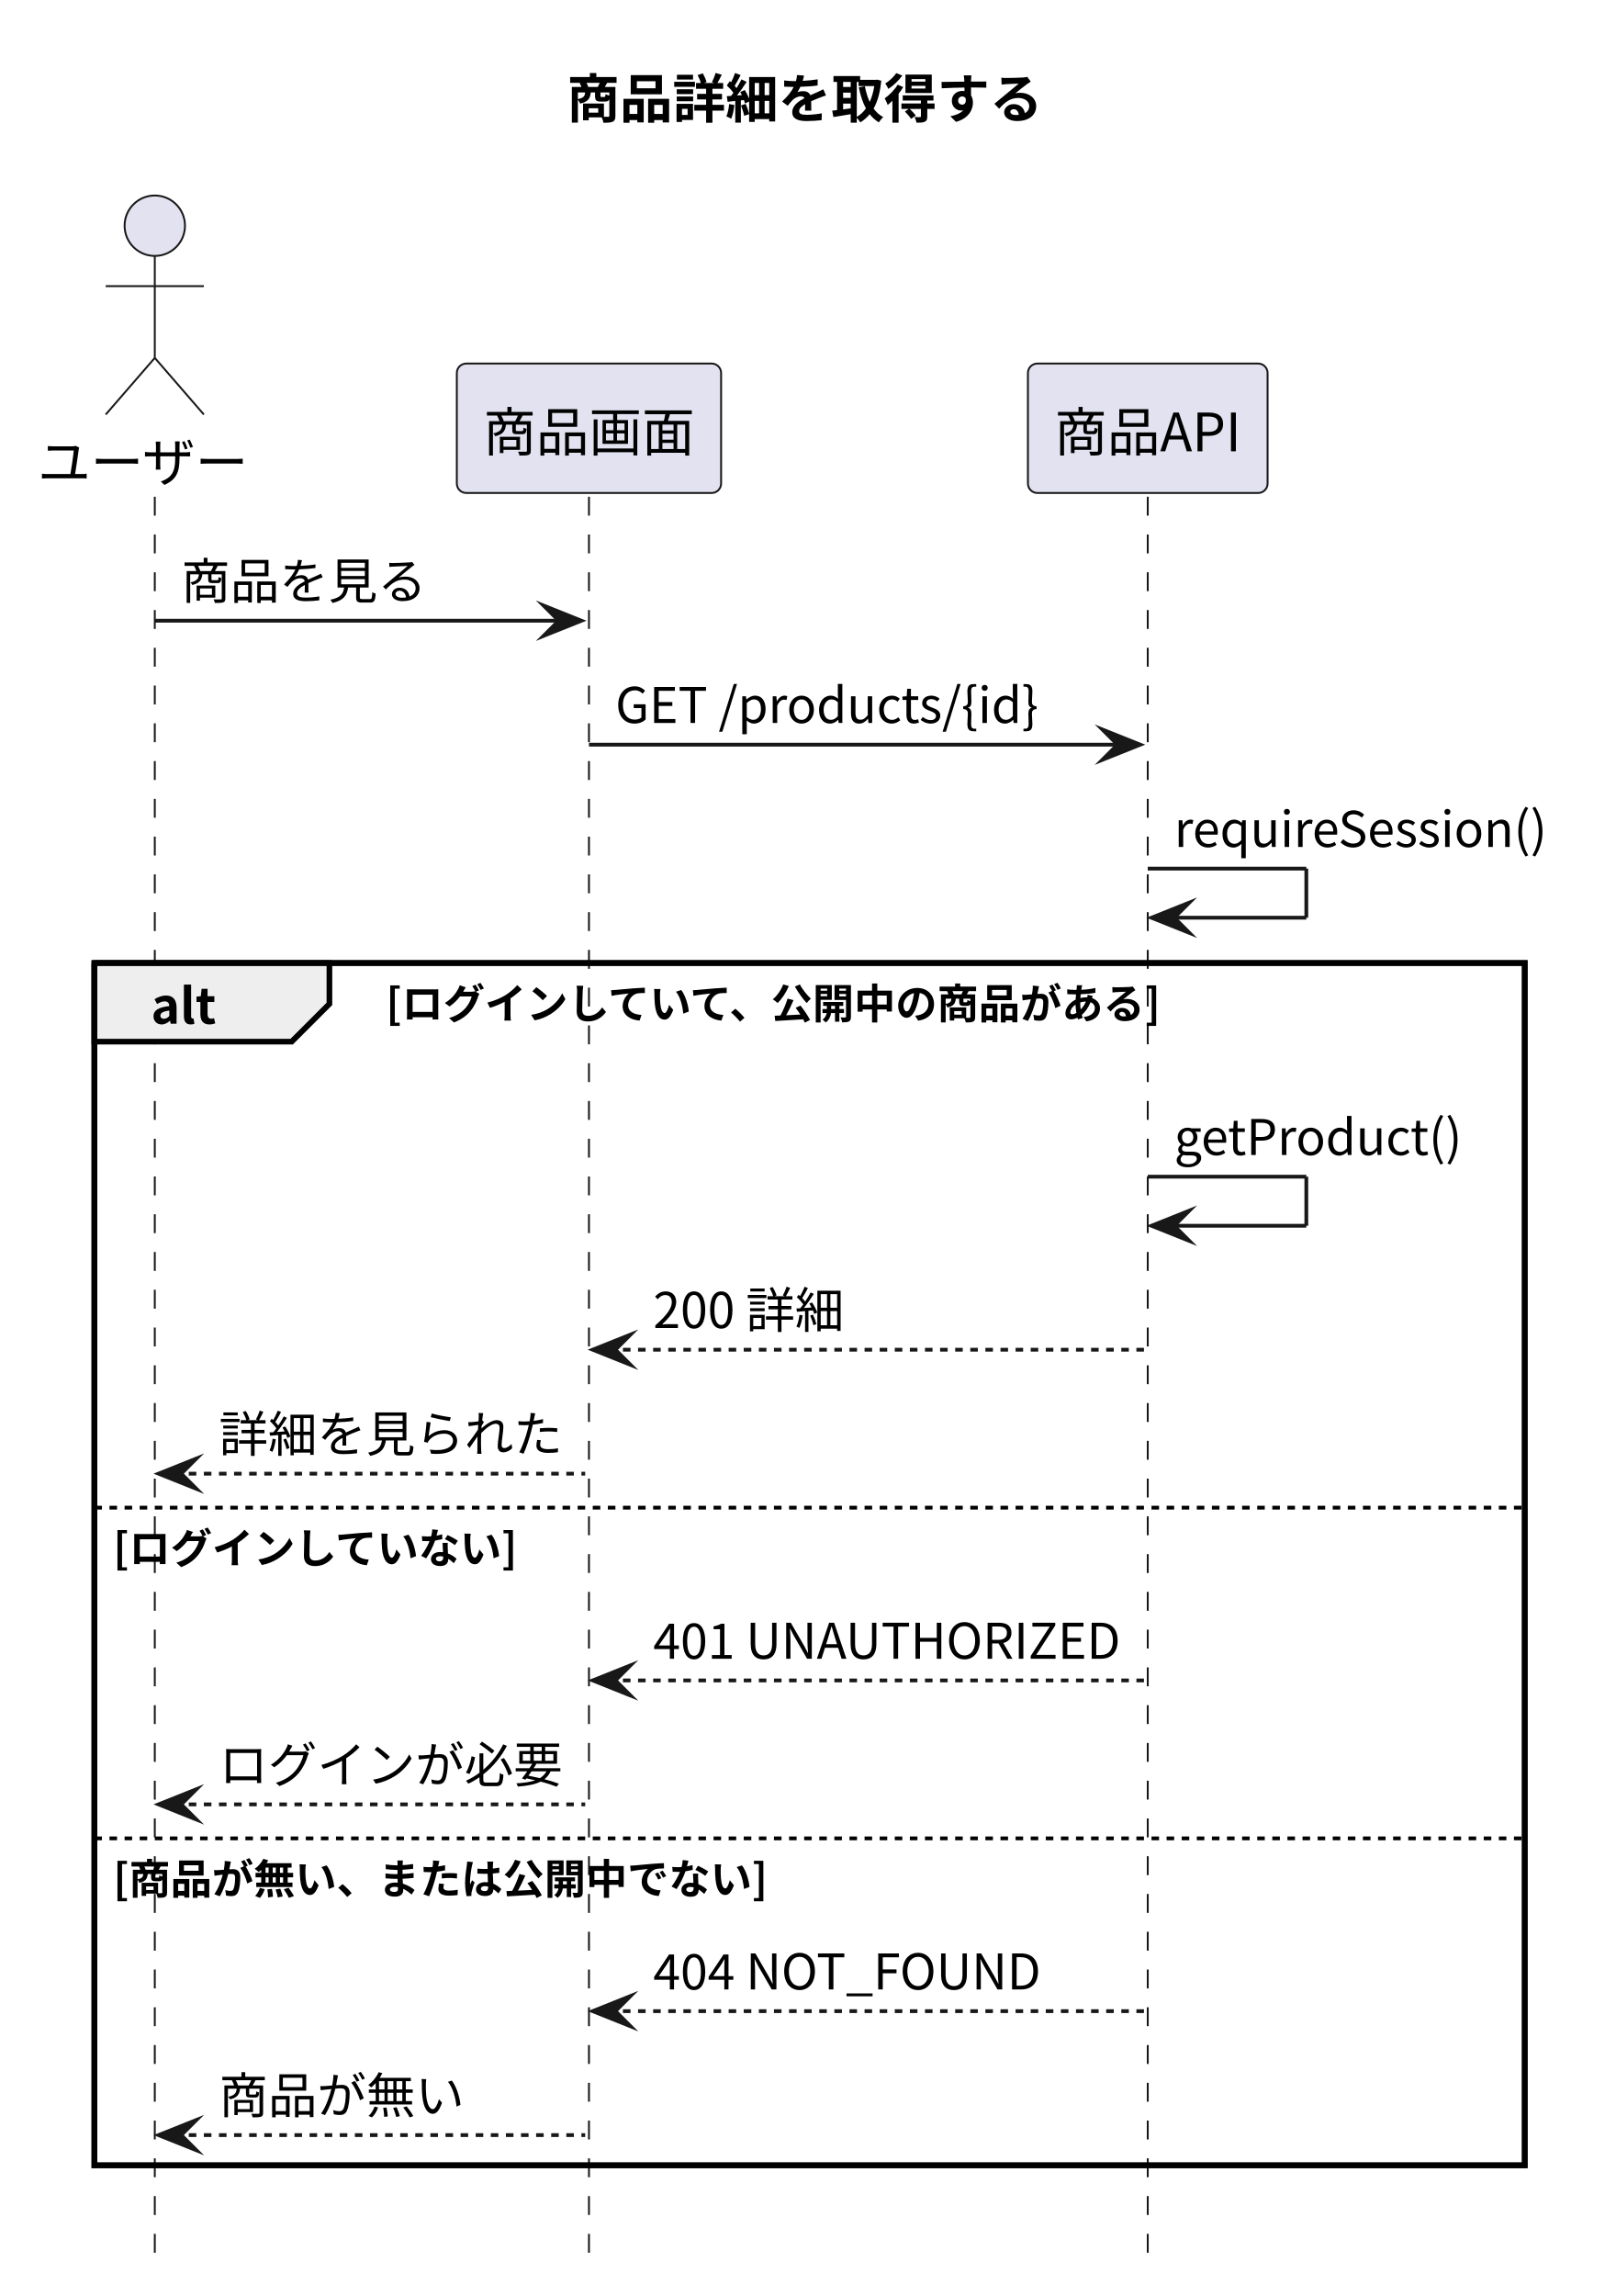
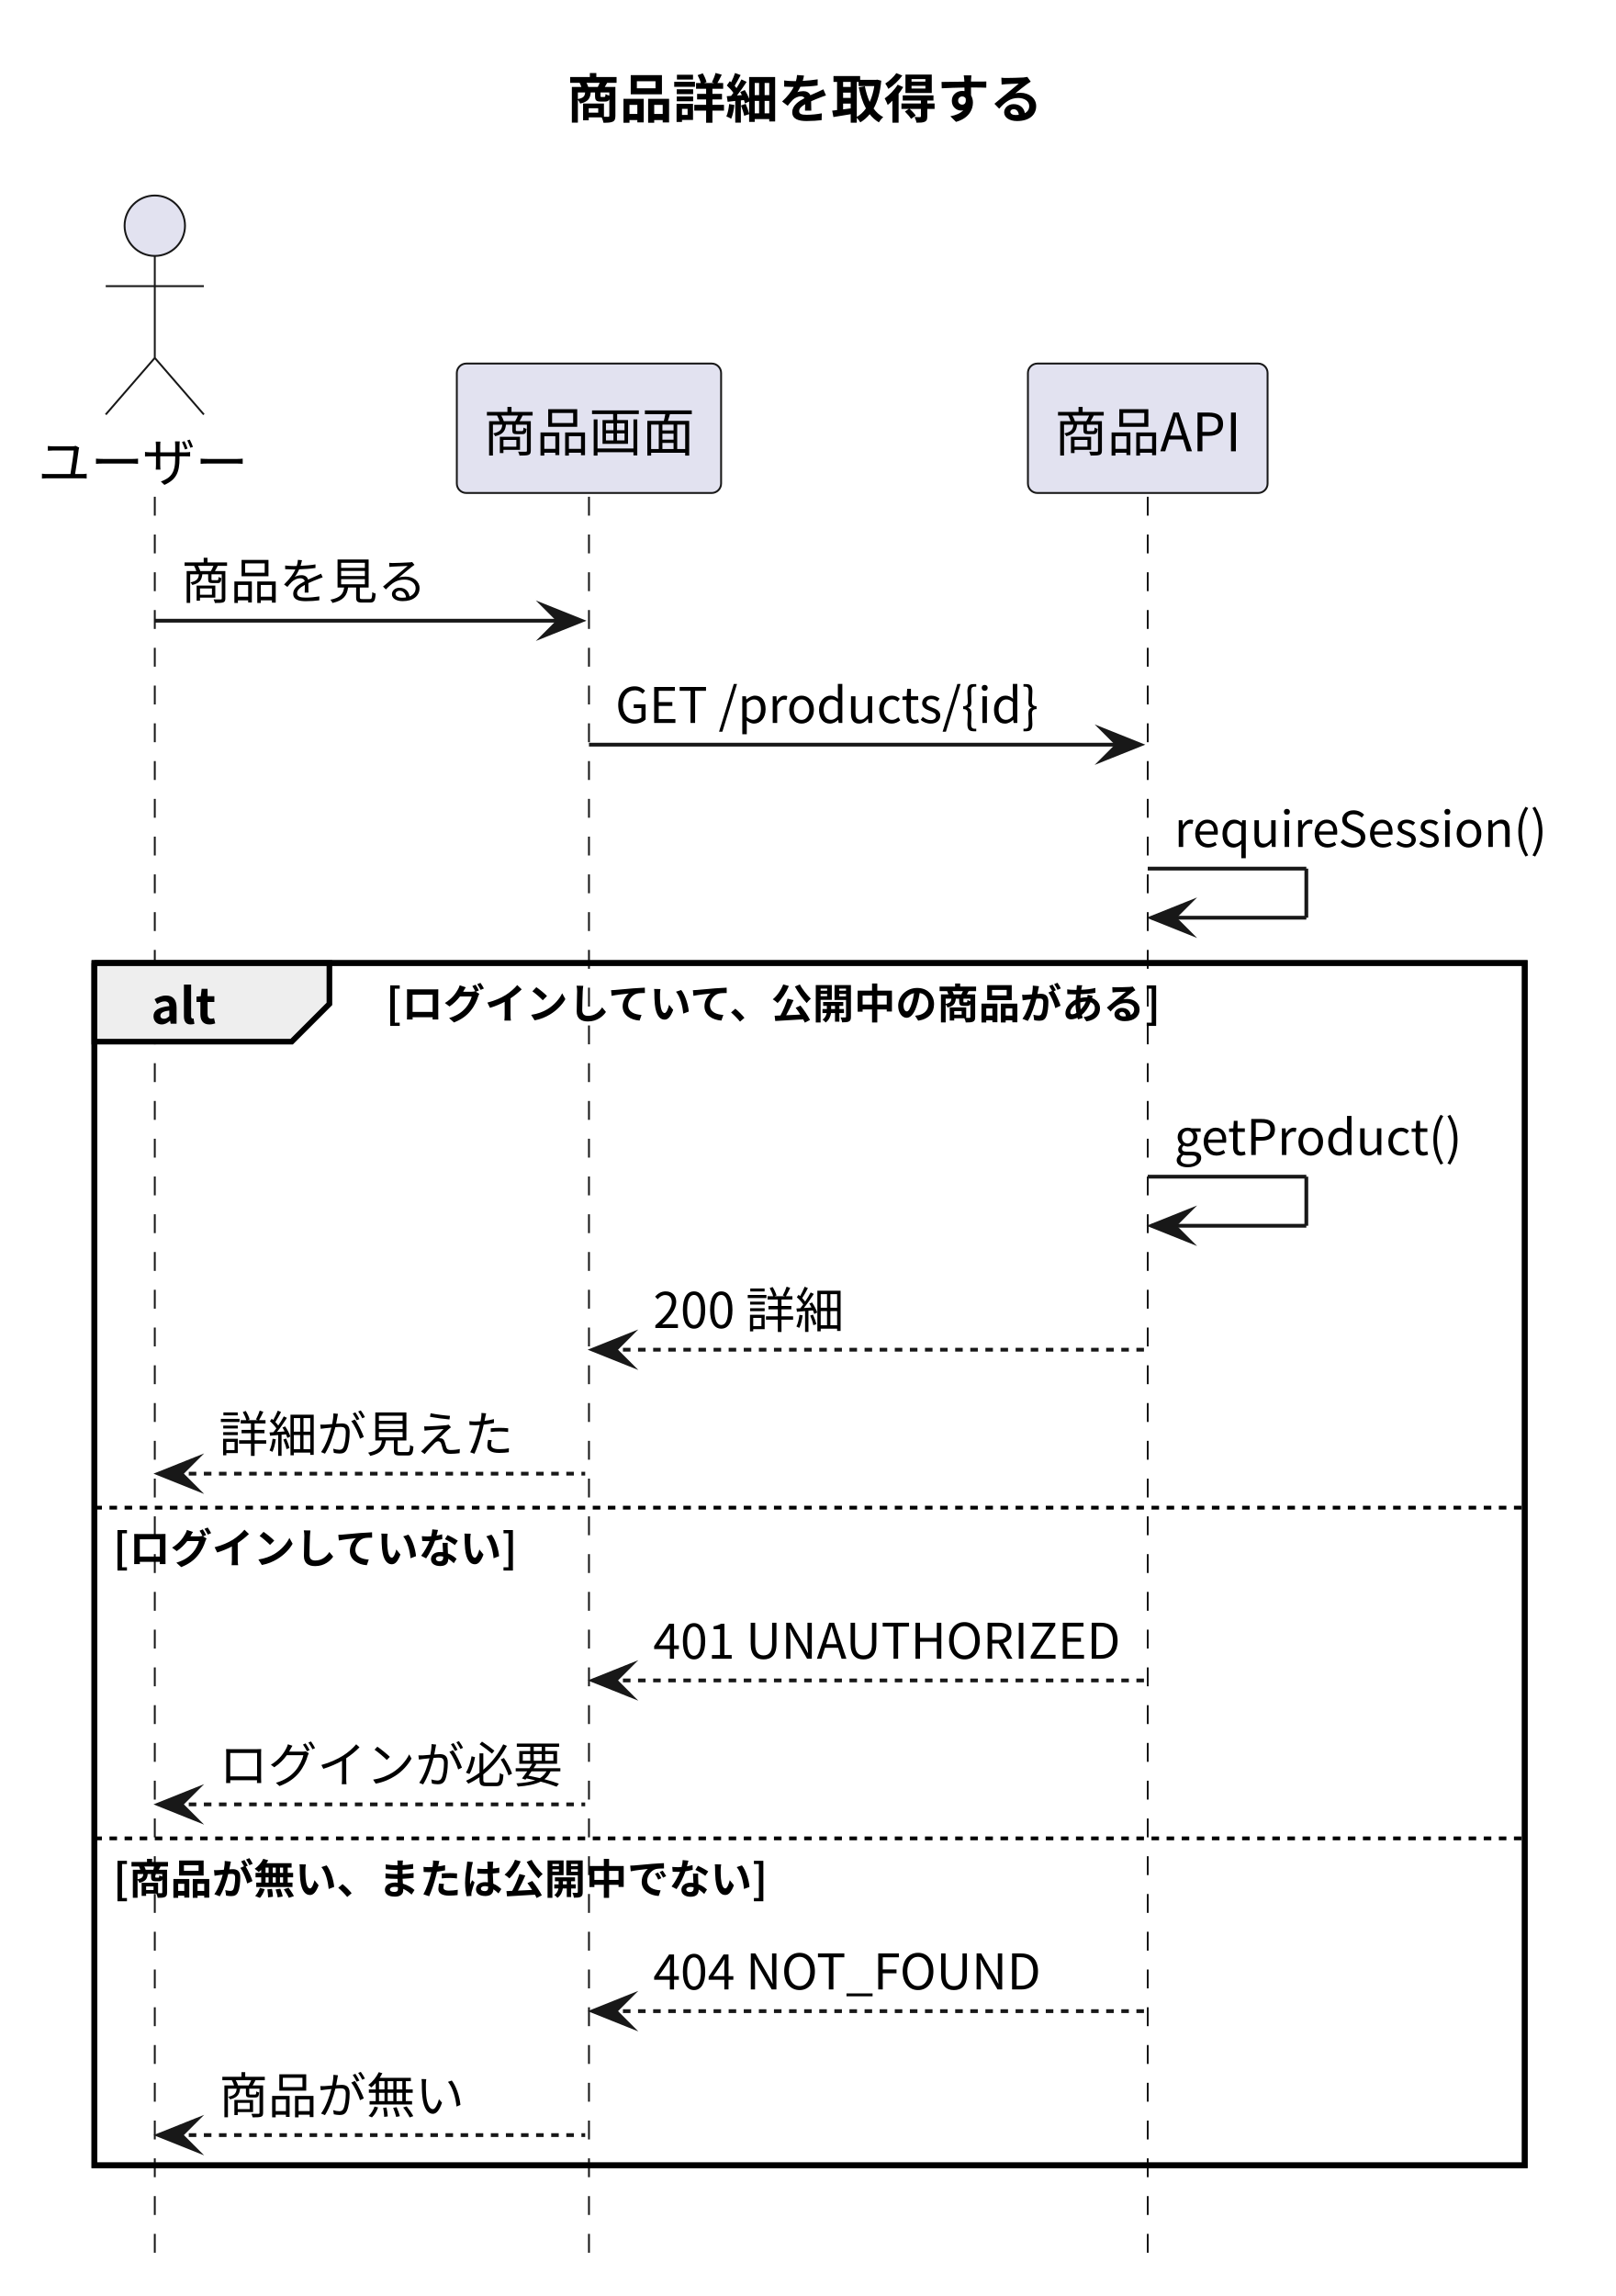
<svg xmlns="http://www.w3.org/2000/svg" version="1.1" data-diagram-type="SEQUENCE" style="width:428px;height:608px;background:#FFFFFF;" width="428px" height="608px" viewBox="0 0 428 608" zoomAndPan="magnify" preserveAspectRatio="none" contentStyleType="text/css">
  <defs />
  <g font-family="sans-serif" lengthAdjust="spacing">
    <g class="title" data-source-line="6">
      <text x="150.157" y="31.24" fill="#000" font-size="14" textLength="125.999" font-weight="700" font-family="'Noto Sans CJK JP'">商品詳細を取得する</text>
    </g>
    <rect x="25" y="255.016" width="378.863" height="318.376" fill="none" style="stroke:#000;stroke-width:1.5;" />
    <g class="participant-lifeline" data-qualified-name="User" data-entity-uid="part1" id="part1-lifeline" data-source-line="8">
      <g>
        <rect x="37.5" y="131.544" width="8" height="465.848" fill="#000" fill-opacity="0" />
        <line x1="41" y1="131.544" x2="41" y2="597.392" style="stroke:#181818;stroke-width:0.5;stroke-dasharray:5,5;" />
      </g>
    </g>
    <g class="participant-lifeline" data-qualified-name="Screen" data-entity-uid="part2" id="part2-lifeline" data-source-line="9">
      <g>
        <rect x="152.5" y="131.544" width="8" height="465.848" fill="#000" fill-opacity="0" />
        <line x1="156" y1="131.544" x2="156" y2="597.392" style="stroke:#181818;stroke-width:0.5;stroke-dasharray:5,5;" />
      </g>
    </g>
    <g class="participant-lifeline" data-qualified-name="API" data-entity-uid="part3" id="part3-lifeline" data-source-line="10">
      <g>
        <rect x="300.507" y="131.544" width="8" height="465.848" fill="#000" fill-opacity="0" />
        <line x1="304.007" y1="131.544" x2="304.007" y2="597.392" style="stroke:#181818;stroke-width:0.5;stroke-dasharray:5,5;" />
      </g>
    </g>
    <g class="participant participant-head" data-qualified-name="User" data-entity-uid="part1" id="part1-head" data-source-line="8">
      <text x="10" y="127.512" fill="#000" font-size="14" textLength="56" font-family="'Noto Sans CJK JP'">ユーザー</text>
      <ellipse cx="41" cy="59.772" rx="8" ry="8" fill="#E2E2F0" style="stroke:#181818;stroke-width:0.5;" />
      <path d="M41,67.772 L41,94.772 M28,75.772 L54,75.772 M41,94.772 L28,109.772 M41,94.772 L54,109.772" style="stroke:#181818;stroke-width:0.5;" fill="none" />
    </g>
    <g class="participant participant-head" data-qualified-name="Screen" data-entity-uid="part2" id="part2-head" data-source-line="9">
      <rect x="121" y="96.272" width="70" height="34.272" fill="#E2E2F0" style="stroke:#181818;stroke-width:0.5;" rx="2.5" ry="2.5" />
      <text x="128" y="119.512" fill="#000" font-size="14" textLength="56" font-family="'Noto Sans CJK JP'">商品画面</text>
    </g>
    <g class="participant participant-head" data-qualified-name="API" data-entity-uid="part3" id="part3-head" data-source-line="10">
      <rect x="272.269" y="96.272" width="63.476" height="34.272" fill="#E2E2F0" style="stroke:#181818;stroke-width:0.5;" rx="2.5" ry="2.5" />
      <text x="279.269" y="119.512" fill="#000" font-size="14" textLength="49.476" font-family="'Noto Sans CJK JP'">商品API</text>
    </g>
    <g class="message" data-entity-1="part1" data-entity-2="part2" id="msg1" data-source-line="12">
      <polygon points="144,160.368,154,164.368,144,168.368,148,164.368" fill="#181818" style="stroke:#181818;stroke-width:1;stroke-linejoin:miter;stroke-miterlimit:10;" />
      <line x1="41" y1="164.368" x2="150" y2="164.368" style="stroke:#181818;stroke-width:1;" />
      <text x="48" y="158.624" fill="#000" font-size="13" textLength="65" font-family="'Noto Sans CJK JP'">商品を見る</text>
    </g>
    <g class="message" data-entity-1="part2" data-entity-2="part3" id="msg2" data-source-line="13">
      <polygon points="292.007,193.192,302.007,197.192,292.007,201.192,296.007,197.192" fill="#181818" style="stroke:#181818;stroke-width:1;stroke-linejoin:miter;stroke-miterlimit:10;" />
      <line x1="156" y1="197.192" x2="298.007" y2="197.192" style="stroke:#181818;stroke-width:1;" />
      <text x="163" y="191.448" fill="#000" font-size="13" textLength="112.476" font-family="'Noto Sans CJK JP'">GET /products/{id}</text>
    </g>
    <g class="message" data-entity-1="part3" data-entity-2="part3" id="msg3" data-source-line="14">
      <line x1="304.007" y1="230.016" x2="346.007" y2="230.016" style="stroke:#181818;stroke-width:1;" />
      <line x1="346.007" y1="230.016" x2="346.007" y2="243.016" style="stroke:#181818;stroke-width:1;" />
      <line x1="305.007" y1="243.016" x2="346.007" y2="243.016" style="stroke:#181818;stroke-width:1;" />
      <polygon points="315.007,239.016,305.007,243.016,315.007,247.016,311.007,243.016" fill="#181818" style="stroke:#181818;stroke-width:1;stroke-linejoin:miter;stroke-miterlimit:10;" />
      <text x="311.007" y="224.272" fill="#000" font-size="13" textLength="99.307" font-family="'Noto Sans CJK JP'">requireSession()</text>
    </g>
    <path d="M25,255.016 L87.251,255.016 L87.251,265.84 L77.251,275.84 L25,275.84 L25,255.016" style="stroke:#000;stroke-width:1.5;" fill="#EEE" />
    <rect x="25" y="255.016" width="378.863" height="318.376" fill="none" style="stroke:#000;stroke-width:1.5;" />
    <text x="40" y="271.096" fill="#000" font-size="13" textLength="17.251" font-weight="700" font-family="'Noto Sans CJK JP'">alt</text>
    <text x="102.251" y="269.776" fill="#000" font-size="11" textLength="206.315" font-weight="700" font-family="'Noto Sans CJK JP'">[ログインしていて、公開中の商品がある]</text>
    <g class="message" data-entity-1="part3" data-entity-2="part3" id="msg4" data-source-line="16">
      <line x1="304.007" y1="311.592" x2="346.007" y2="311.592" style="stroke:#181818;stroke-width:1;" />
      <line x1="346.007" y1="311.592" x2="346.007" y2="324.592" style="stroke:#181818;stroke-width:1;" />
      <line x1="305.007" y1="324.592" x2="346.007" y2="324.592" style="stroke:#181818;stroke-width:1;" />
      <polygon points="315.007,320.592,305.007,324.592,315.007,328.592,311.007,324.592" fill="#181818" style="stroke:#181818;stroke-width:1;stroke-linejoin:miter;stroke-miterlimit:10;" />
      <text x="311.007" y="305.848" fill="#000" font-size="13" textLength="76.856" font-family="'Noto Sans CJK JP'">getProduct()</text>
    </g>
    <g class="message" data-entity-1="part3" data-entity-2="part2" id="msg5" data-source-line="17">
      <polygon points="167,353.416,157,357.416,167,361.416,163,357.416" fill="#181818" style="stroke:#181818;stroke-width:1;stroke-linejoin:miter;stroke-miterlimit:10;" />
      <line x1="161" y1="357.416" x2="303.007" y2="357.416" style="stroke:#181818;stroke-width:1;stroke-dasharray:2,2;" />
      <text x="173" y="351.672" fill="#000" font-size="13" textLength="50.557" font-family="'Noto Sans CJK JP'">200 詳細</text>
    </g>
    <g class="message" data-entity-1="part2" data-entity-2="part1" id="msg6" data-source-line="18">
      <polygon points="52,386.24,42,390.24,52,394.24,48,390.24" fill="#181818" style="stroke:#181818;stroke-width:1;stroke-linejoin:miter;stroke-miterlimit:10;" />
      <line x1="46" y1="390.24" x2="155" y2="390.24" style="stroke:#181818;stroke-width:1;stroke-dasharray:2,2;" />
-       <text x="58" y="384.496" fill="#000" font-size="13" textLength="91" font-family="'Noto Sans CJK JP'">詳細を見られた</text>
+       <text x="58" y="384.496" fill="#000" font-size="13" textLength="78" font-family="'Noto Sans CJK JP'">詳細が見えた</text>
    </g>
    <line x1="25" y1="399.24" x2="403.863" y2="399.24" style="stroke:#000;stroke-width:1;stroke-dasharray:2,2;" />
    <text x="30" y="414" fill="#000" font-size="11" textLength="107.315" font-weight="700" font-family="'Noto Sans CJK JP'">[ログインしていない]</text>
    <g class="message" data-entity-1="part3" data-entity-2="part2" id="msg7" data-source-line="20">
      <polygon points="167,440.992,157,444.992,167,448.992,163,444.992" fill="#181818" style="stroke:#181818;stroke-width:1;stroke-linejoin:miter;stroke-miterlimit:10;" />
      <line x1="161" y1="444.992" x2="303.007" y2="444.992" style="stroke:#181818;stroke-width:1;stroke-dasharray:2,2;" />
      <text x="173" y="439.248" fill="#000" font-size="13" textLength="124.007" font-family="'Noto Sans CJK JP'">401 UNAUTHORIZED</text>
    </g>
    <g class="message" data-entity-1="part2" data-entity-2="part1" id="msg8" data-source-line="21">
      <polygon points="52,473.816,42,477.816,52,481.816,48,477.816" fill="#181818" style="stroke:#181818;stroke-width:1;stroke-linejoin:miter;stroke-miterlimit:10;" />
      <line x1="46" y1="477.816" x2="155" y2="477.816" style="stroke:#181818;stroke-width:1;stroke-dasharray:2,2;" />
      <text x="58" y="472.072" fill="#000" font-size="13" textLength="91" font-family="'Noto Sans CJK JP'">ログインが必要</text>
    </g>
    <line x1="25" y1="486.816" x2="403.863" y2="486.816" style="stroke:#000;stroke-width:1;stroke-dasharray:2,2;" />
    <text x="30" y="501.576" fill="#000" font-size="11" textLength="173.315" font-weight="700" font-family="'Noto Sans CJK JP'">[商品が無い、または公開中でない]</text>
    <g class="message" data-entity-1="part3" data-entity-2="part2" id="msg9" data-source-line="23">
      <polygon points="167,528.568,157,532.568,167,536.568,163,532.568" fill="#181818" style="stroke:#181818;stroke-width:1;stroke-linejoin:miter;stroke-miterlimit:10;" />
      <line x1="161" y1="532.568" x2="303.007" y2="532.568" style="stroke:#181818;stroke-width:1;stroke-dasharray:2,2;" />
      <text x="173" y="526.824" fill="#000" font-size="13" textLength="103.194" font-family="'Noto Sans CJK JP'">404 NOT_FOUND</text>
    </g>
    <g class="message" data-entity-1="part2" data-entity-2="part1" id="msg10" data-source-line="24">
      <polygon points="52,561.392,42,565.392,52,569.392,48,565.392" fill="#181818" style="stroke:#181818;stroke-width:1;stroke-linejoin:miter;stroke-miterlimit:10;" />
      <line x1="46" y1="565.392" x2="155" y2="565.392" style="stroke:#181818;stroke-width:1;stroke-dasharray:2,2;" />
      <text x="58" y="559.648" fill="#000" font-size="13" textLength="65" font-family="'Noto Sans CJK JP'">商品が無い</text>
    </g>
  </g>
</svg>
